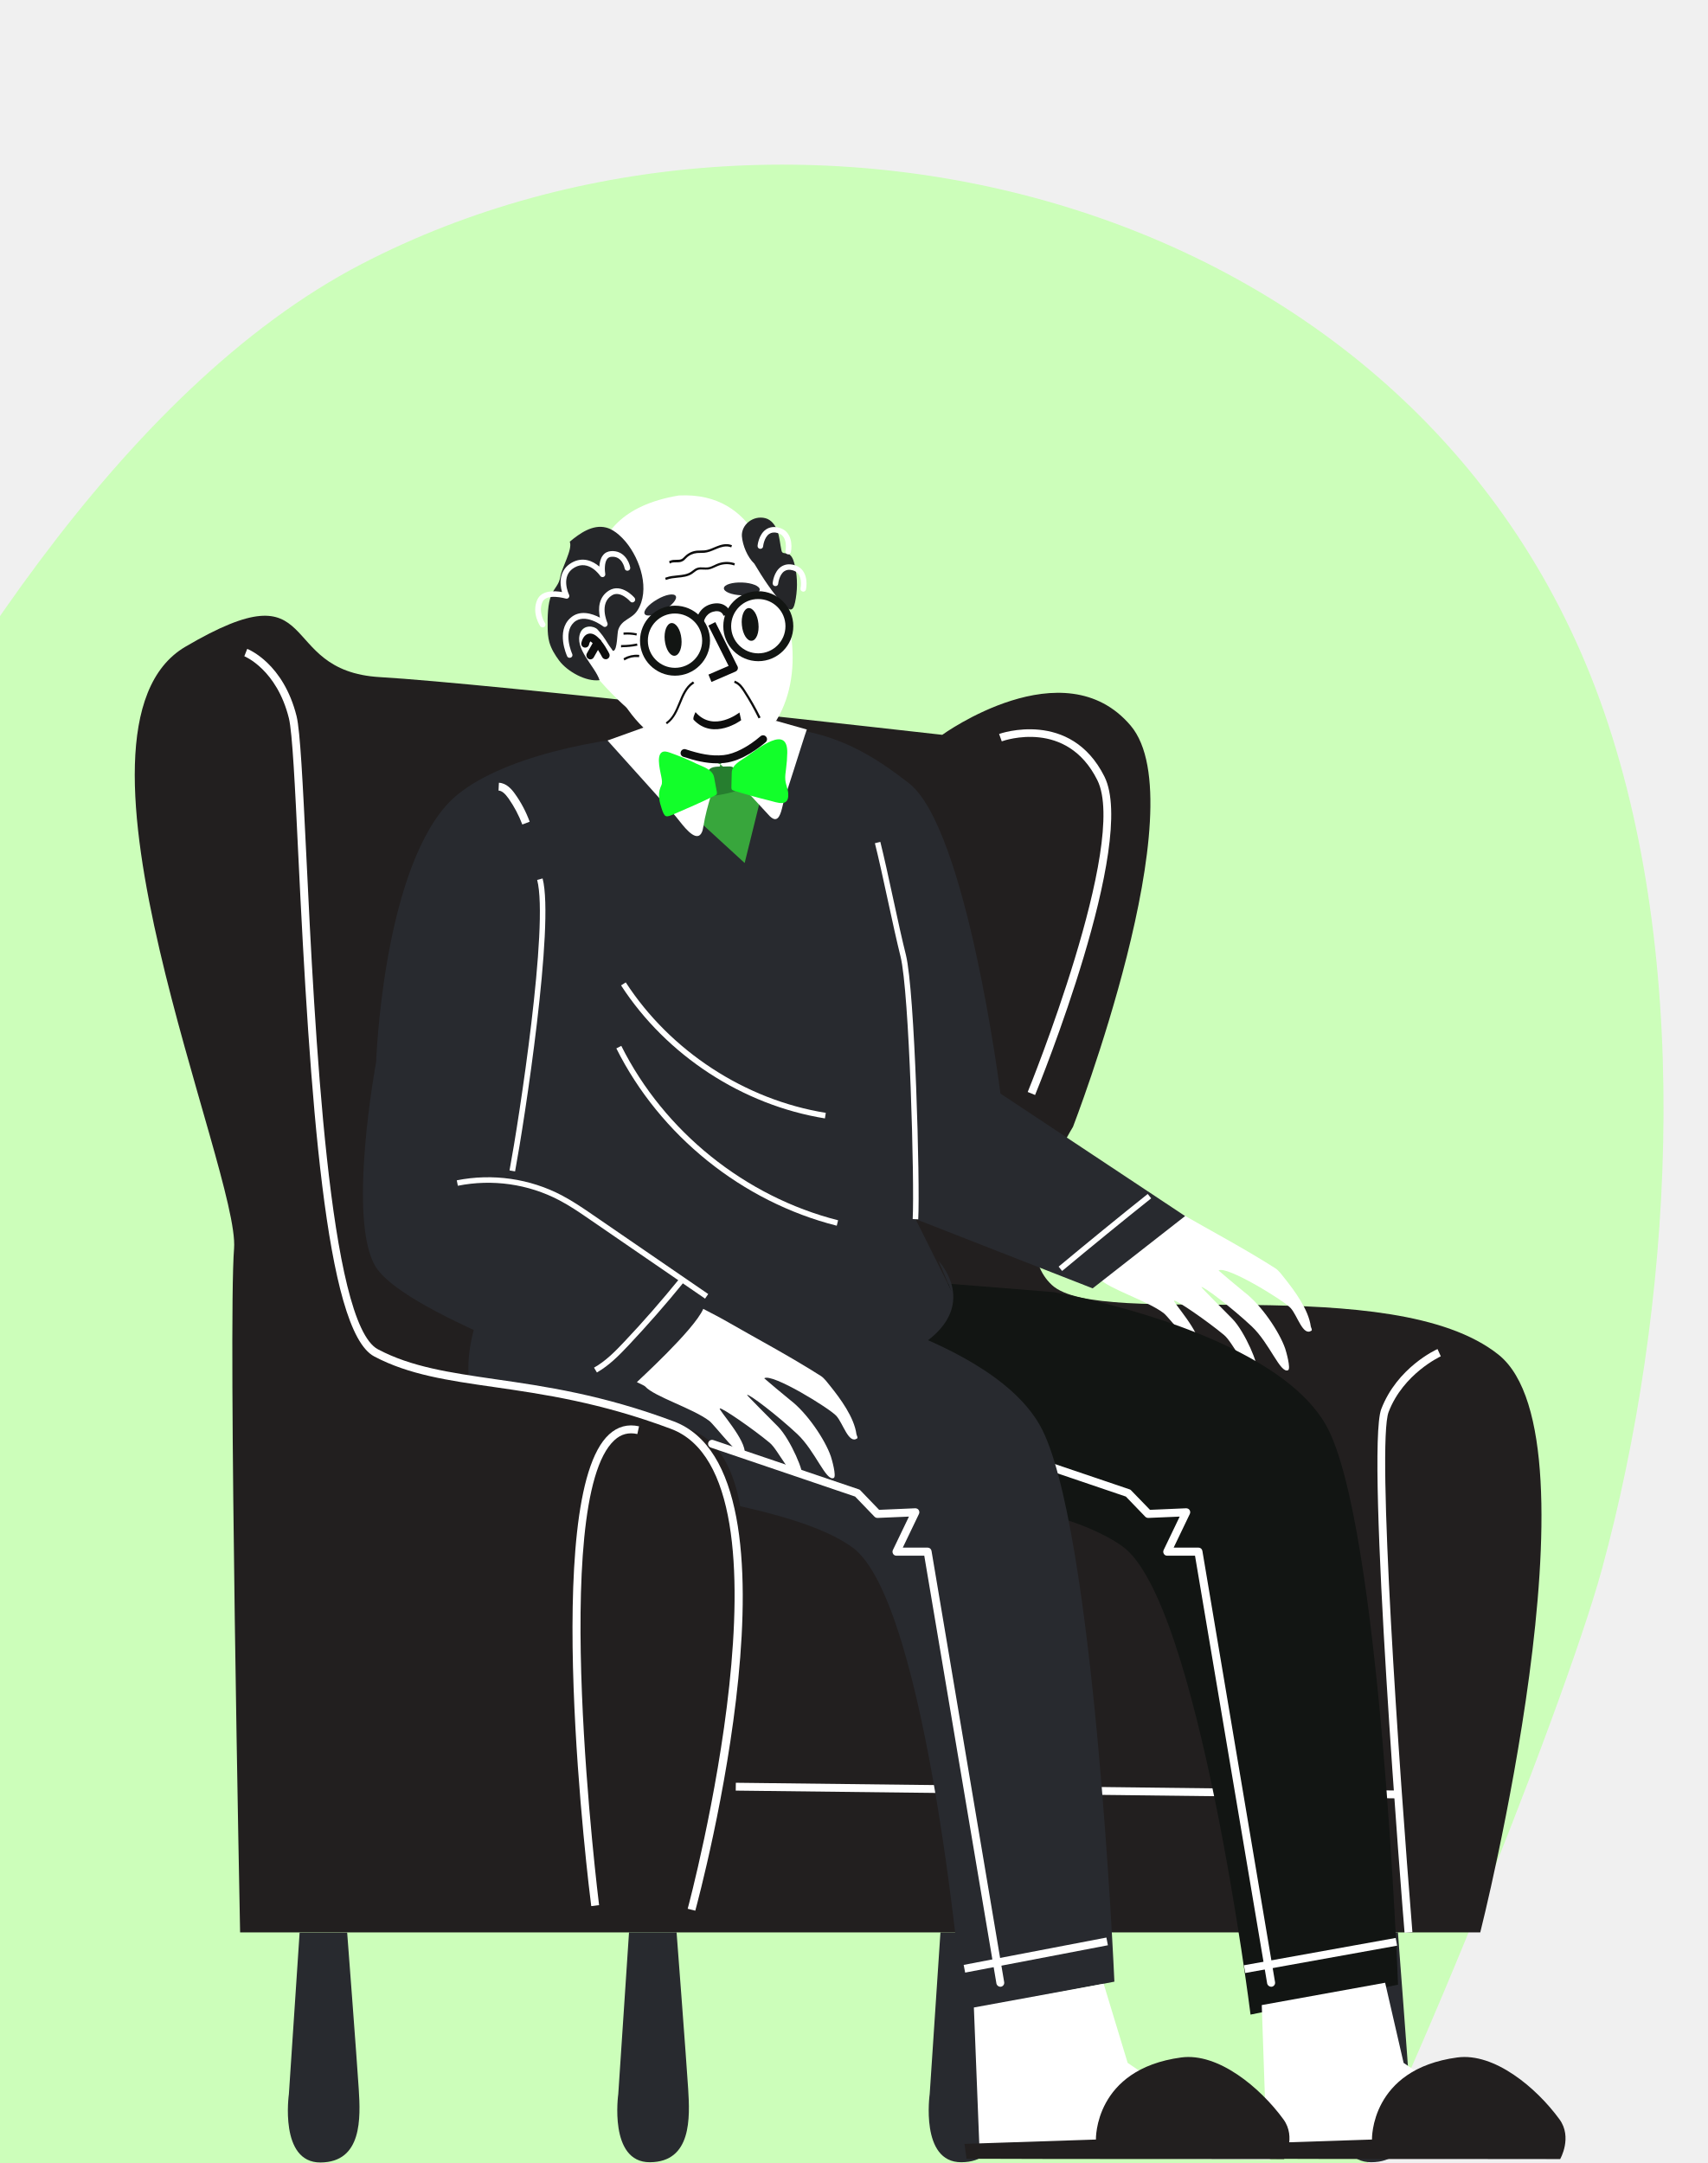
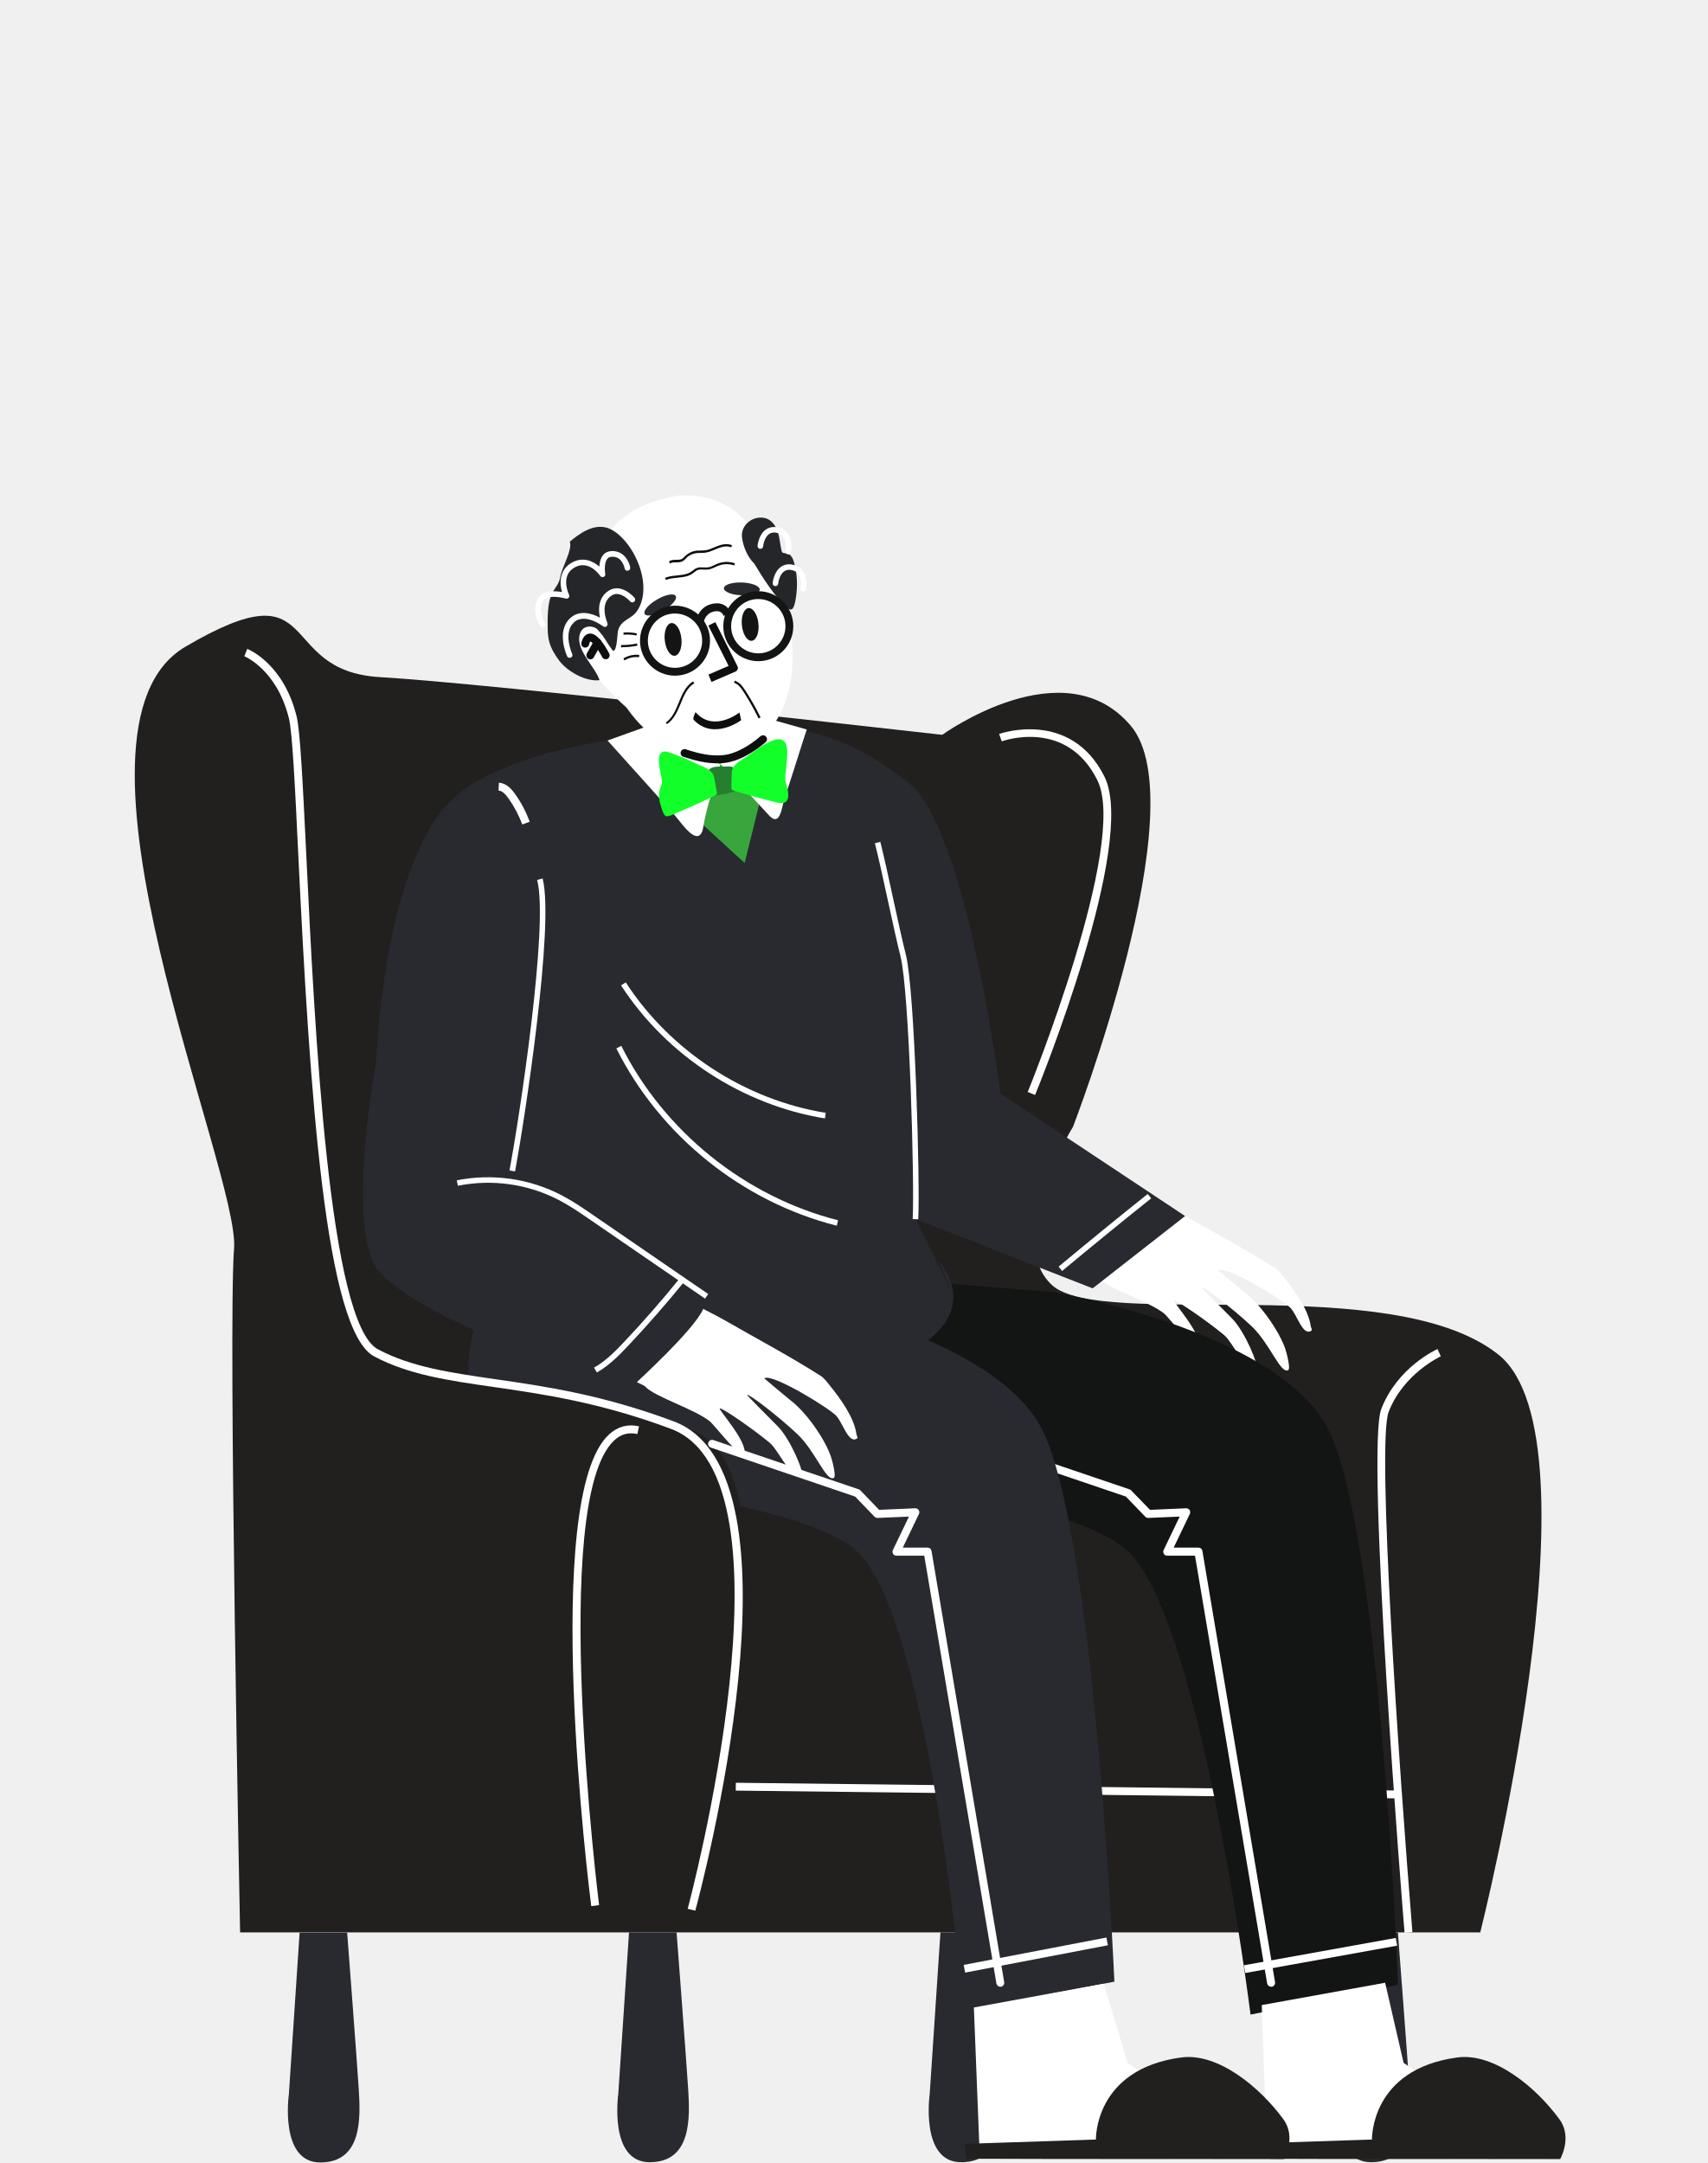
<svg xmlns="http://www.w3.org/2000/svg" width="529" height="670" viewBox="0 0 529 670" fill="none">
-   <path d="M404.917 705.583C427.037 672.28 484.06 530.468 496.161 486.107C517.912 406.41 524.818 301.688 496.881 220.622C441.512 59.966 244.88 12.867 112.08 81.74C37.237 120.562 -22.101 217.756 -60.855 295.549C-78.326 330.606 -97.684 366.647 -123.87 395.33C-150.115 424.078 -188.052 437.681 -218.052 461.145C-241.476 479.476 -258.577 507.09 -265.133 538.147C-271.573 568.649 -266.573 601.011 -256.028 630.1C-245.483 659.19 -232.838 679.617 -216.923 705.583L404.917 705.583Z" fill="#CCFEBA" />
  <path d="M107.532 598.649C107.532 598.649 110.56 638.28 111.121 647.141C111.682 656.002 112.243 669.761 99.269 669.835C86.445 669.91 89.474 648.711 89.474 648.711L92.801 598.649H107.532Z" fill="#282A2F" />
  <path d="M432.991 598.574C432.991 598.574 436.019 638.205 436.58 647.066C437.141 655.927 437.702 669.686 424.728 669.761C411.904 669.835 414.932 648.637 414.932 648.637L418.26 598.574H432.991Z" fill="#282A2F" />
  <path d="M306.022 598.574C306.022 598.574 309.051 638.205 309.612 647.066C310.172 655.927 310.733 669.686 297.76 669.761C284.936 669.835 287.964 648.637 287.964 648.637L291.292 598.574H306.022Z" fill="#282A2F" />
  <path d="M458.489 598.574H74.369C74.369 598.574 70.593 410.29 72.499 386.736C74.369 363.182 14.137 225.745 57.432 200.322C100.727 174.898 84.725 207.837 117.701 209.743C150.64 211.613 291.853 227.615 291.853 227.615C291.853 227.615 329.502 200.322 350.215 224.773C370.927 249.262 332.343 349.05 332.343 349.05C332.343 349.05 310.696 383.895 325.763 397.99C340.83 412.122 431.196 393.279 464.172 419.637C497.073 446.07 458.489 598.574 458.489 598.574Z" fill="#221F1F" />
  <path d="M227.915 552.219L227.887 554.649L432.975 557.054L433.003 554.624L227.915 552.219Z" fill="white" />
  <path d="M274.729 366.472C282.095 379.483 339.186 394.55 340.569 396.083C343.298 399.186 355.374 402.888 360.422 406.738C362.104 408.01 370.815 419.637 371.339 416.87C372.087 412.907 363.151 403.224 363.674 402.888C364.235 402.514 373.993 409.243 379.116 413.506C381.994 415.898 385.322 424.498 388.986 423.712C390.182 423.451 385.658 412.534 381.695 408.496C379.863 406.626 372.049 398.812 372.124 398.7C372.535 398.177 381.62 405.131 387.677 410.814C393.285 416.085 396.576 425.582 398.968 424.423C399.903 423.974 398.333 418.478 398.071 417.73C396.276 412.534 390.706 404.271 385.509 400.308C384.499 399.523 377.396 393.578 377.433 393.541C379.863 391.896 397.809 402.925 399.791 405.206C401.885 407.561 403.567 413.954 406.184 412.197C406.558 411.935 406.072 411.3 405.997 410.851C405.287 405.617 401.025 399.897 397.847 395.896C397.136 394.999 396.052 393.503 395.043 392.868C385.247 386.624 374.966 381.203 364.908 375.408C361.282 373.314 312.64 348.713 309.313 343.778C299.928 329.795 305.238 296.295 301.611 297.641L260.746 286.126C255.549 288.257 263.363 346.357 274.729 366.472Z" fill="white" />
  <path d="M326.249 400.233C326.249 400.233 393.808 411.711 410.708 441.434C427.607 471.157 433.028 614.763 433.028 614.763L387.34 624.035C387.34 624.035 371.301 495.833 347.635 478.971C323.968 462.072 266.092 462.409 244.482 446.182C222.872 429.956 252.072 394.288 252.072 394.288L326.249 400.233Z" fill="#121513" />
  <path opacity="0.49" d="M237.715 229.745C237.715 229.745 243.884 247.206 231.621 249.374C219.358 251.542 201.86 236.101 201.86 236.101L206.421 219.202C206.421 219.202 207.693 222.866 218.61 226.343C229.527 229.858 237.715 229.745 237.715 229.745Z" fill="white" />
  <path d="M393.734 615.399C393.809 615.399 393.883 615.399 393.921 615.399C394.594 615.287 395.042 614.651 394.93 613.978L372.423 480.392C372.311 479.794 371.825 479.383 371.226 479.383H363.525L368.534 468.952C368.721 468.578 368.684 468.092 368.46 467.755C368.235 467.381 367.824 467.195 367.376 467.195L356.197 467.681L350.327 461.624C350.177 461.474 350.028 461.362 349.841 461.325L304.826 446.071C304.19 445.846 303.48 446.183 303.256 446.818C303.032 447.454 303.368 448.164 304.004 448.389L348.719 463.568L354.738 469.812C355 470.073 355.337 470.186 355.673 470.186L365.394 469.774L360.421 480.131C360.235 480.505 360.272 480.953 360.496 481.327C360.72 481.701 361.094 481.888 361.543 481.888H370.142L392.5 614.464C392.612 614.95 393.136 615.399 393.734 615.399Z" fill="white" />
  <path d="M237.603 400.233C237.603 400.233 305.162 411.711 322.062 441.434C338.961 471.157 345.167 613.829 345.167 613.829L298.395 622.802C298.395 622.802 287.59 496.17 263.961 479.27C240.295 462.371 177.484 462.371 155.836 446.145C134.226 429.919 151.836 399.037 151.836 399.037L237.603 400.233Z" fill="#282A2F" />
  <path d="M338.437 399.074L367.076 376.679L309.873 338.73C309.873 338.73 299.479 256.515 281.496 242.569C263.513 228.624 247.137 220.436 205.337 227.39C180.138 229.11 149.63 236.401 138.114 249.598C118.449 272.106 116.504 328.935 116.504 328.935C116.504 328.935 107.307 378.361 116.504 392.606C126.263 407.673 191.691 429.732 191.691 429.732C191.691 429.732 256.97 431.788 281.346 419.002C305.723 406.215 290.693 390.55 290.693 390.55L294.731 399.971L283.59 377.614L338.437 399.074Z" fill="#282A2F" />
  <path d="M239.884 229.97L230.649 267.32L193.299 233.111C193.299 233.111 198.832 219.875 217.002 223.726C235.135 227.54 239.884 229.97 239.884 229.97Z" fill="#38A63C" />
  <path d="M224.816 530.865C224.816 530.865 244.033 451.529 212.553 442.406C181.073 433.284 123.795 422.516 120.131 420.759C116.467 419.002 111.644 414.066 110.26 410.515C108.914 406.963 100.203 495.048 100.203 495.048L224.816 530.865Z" fill="#221F1F" />
  <path d="M210.273 153.475C234.948 152.241 238.463 176.842 240.743 181.89C248.071 198.265 248.109 220.249 232.63 231.765C228.705 234.681 222.648 234.681 218.087 234.232C198.308 232.288 185.896 211.987 186.382 192.695C186.419 190.265 174.306 159.495 210.273 153.475Z" fill="white" />
  <path d="M195.841 220.773C195.841 220.773 174.829 203.051 179.727 195.948C184.625 188.844 190.756 203.462 190.756 203.462L195.841 220.773Z" fill="white" />
  <path d="M209.001 203.125C210.422 202.976 211.357 200.583 211.058 197.816C210.796 195.012 209.413 192.881 207.954 192.993C206.534 193.143 205.599 195.536 205.898 198.302C206.197 201.144 207.581 203.275 209.001 203.125Z" fill="#121513" />
  <path d="M232.855 198.489C234.275 198.34 235.21 195.947 234.911 193.18C234.649 190.376 233.266 188.245 231.845 188.357C230.425 188.507 229.49 190.9 229.789 193.666C230.051 196.47 231.434 198.639 232.855 198.489Z" fill="#121513" />
  <path d="M205.487 189.105C208.142 187.573 209.862 185.554 209.301 184.619C208.74 183.684 206.16 184.133 203.506 185.703C200.851 187.236 199.131 189.255 199.692 190.19C200.253 191.124 202.833 190.638 205.487 189.105Z" fill="#282A2F" />
  <path d="M229.677 184.394C232.742 184.507 235.285 183.721 235.322 182.637C235.36 181.553 232.929 180.543 229.864 180.431C226.798 180.319 224.255 181.104 224.218 182.189C224.143 183.273 226.573 184.282 229.677 184.394Z" fill="#282A2F" />
  <path d="M220.368 211.239L227.808 208.024C228.107 207.874 228.369 207.65 228.481 207.313C228.593 207.014 228.593 206.64 228.406 206.341L221.564 192.695L219.396 193.779L225.677 206.266L219.433 208.958L220.368 211.239Z" fill="#0E0E0E" />
  <path d="M187.615 204.21C187.802 204.21 187.989 204.173 188.139 204.098C188.737 203.799 188.999 203.088 188.7 202.453C188.625 202.303 186.756 198.49 184.55 196.882C183.466 196.097 182.568 196.172 181.97 196.396C180.549 196.957 180.138 198.826 180.063 199.163C179.951 199.836 180.362 200.471 181.035 200.583C181.708 200.695 182.344 200.284 182.456 199.611C182.531 199.275 182.718 198.826 182.867 198.677C182.905 198.714 182.979 198.751 183.092 198.826C184.512 199.873 186.008 202.565 186.494 203.499C186.718 203.948 187.167 204.21 187.615 204.21Z" fill="#0E0E0E" />
  <path d="M182.867 204.247C183.279 204.247 183.69 204.023 183.914 203.612L186.158 199.649C186.494 199.05 186.27 198.303 185.709 197.966C185.148 197.63 184.363 197.854 184.026 198.415L181.783 202.378C181.447 202.976 181.671 203.724 182.232 204.06C182.456 204.21 182.681 204.247 182.867 204.247Z" fill="#0E0E0E" />
  <path d="M233.64 174.599C236.257 178.973 239.173 183.497 242.65 187.236C245.192 189.965 245.903 188.993 246.501 185.292C247.099 181.665 246.95 177.889 245.978 174.3C245.641 173.029 244.968 171.608 243.697 171.421C243.248 171.346 242.762 171.421 242.388 171.159C242.164 170.972 242.052 170.636 242.014 170.337C241.603 168.43 241.491 166.448 240.855 164.616C240.22 162.784 238.949 160.99 237.042 160.504C233.303 159.569 229.602 162.485 229.789 166.075C230.013 168.953 231.509 172.58 233.64 174.599Z" fill="#252629" />
  <path d="M217.825 405.43C221.153 407.15 223.471 408.384 224.181 408.795C234.239 414.59 244.52 420.011 254.316 426.255C255.288 426.89 256.409 428.386 257.12 429.283C260.298 433.246 264.56 439.004 265.27 444.238C265.345 444.687 265.831 445.322 265.457 445.584C262.84 447.341 261.158 440.948 259.064 438.593C257.045 436.312 239.136 425.245 236.706 426.928C236.669 426.965 243.772 432.91 244.782 433.695C249.979 437.658 255.549 445.921 257.344 451.118C257.606 451.865 259.176 457.361 258.241 457.81C255.848 458.969 252.558 449.473 246.95 444.201C240.894 438.518 231.808 431.564 231.397 432.087C231.322 432.199 239.136 440.051 240.968 441.883C244.931 445.921 249.455 456.838 248.259 457.1C244.595 457.885 241.267 449.286 238.389 446.893C233.266 442.631 223.508 435.901 222.947 436.275C222.424 436.611 231.36 446.295 230.612 450.258C230.088 453.024 221.377 441.397 219.695 440.126C214.647 436.275 202.571 432.573 199.842 429.47C199.692 429.283 198.758 428.835 197.262 428.124C197.449 427.862 214.984 411.973 217.825 405.43Z" fill="white" />
  <path d="M429.028 614.165L434.748 638.991L479.127 669.013L392.425 668.19L390.817 621.082L429.028 614.165Z" fill="white" />
  <path d="M384.237 664.078L424.953 662.732C424.953 662.732 424.354 640.935 451.386 637.308C462.826 635.775 475.837 646.618 483.015 656.451C487.128 662.059 483.24 668.788 483.24 668.788L412.278 668.751L384.873 668.676L384.237 664.078Z" fill="#221F1F" />
  <path d="M341.839 614.465L349.279 638.991L393.658 669.013L303.479 668.191L301.647 621.83L341.839 614.465Z" fill="white" />
  <path d="M298.731 664.078L339.447 662.732C339.447 662.732 338.848 640.935 365.88 637.308C377.32 635.775 390.331 646.618 397.509 656.451C401.622 662.059 397.734 668.788 397.734 668.788L326.772 668.751L299.367 668.676L298.731 664.078Z" fill="#221F1F" />
  <path d="M284.412 377.688C285.011 366.51 283.366 306.988 280.599 295.81C279.477 291.36 278.019 284.743 276.636 278.312C275.252 271.881 273.794 265.264 272.673 260.777L270.99 261.189C272.112 265.638 273.57 272.255 274.953 278.686C276.337 285.117 277.795 291.734 278.916 296.221C281.683 307.288 283.291 366.472 282.693 377.614L284.412 377.688Z" fill="white" />
  <path d="M159.538 362.846C162.491 346.993 171.801 286.388 168.062 272.106L166.38 272.555C170.044 286.575 160.771 346.769 157.818 362.547L159.538 362.846Z" fill="white" />
  <path d="M161.781 255.394L164.062 254.534C162.94 251.468 161.408 248.552 159.501 245.897C158.491 244.476 156.884 242.57 154.528 242.458L154.416 244.888C155.388 244.925 156.36 245.71 157.482 247.281C159.276 249.823 160.697 252.552 161.781 255.394Z" fill="white" />
  <path d="M215.358 591.845C216.853 586.311 251.624 456.352 208.666 440.275C186.569 432.013 168.848 429.433 153.22 427.19C139.386 425.171 127.422 423.451 117.066 417.955C101.887 409.954 97.475 318.953 94.858 264.591C93.773 242.42 92.988 226.418 91.867 221.857C87.791 205.519 77.024 201.182 76.575 200.995L75.678 203.275C75.79 203.313 85.735 207.388 89.474 222.455C90.558 226.792 91.381 243.542 92.39 264.741C95.979 338.992 100.765 412.16 115.907 420.161C126.637 425.844 138.788 427.601 152.846 429.62C168.362 431.863 185.934 434.406 207.806 442.593C248.708 457.885 213.376 589.901 213.002 591.247L215.358 591.845Z" fill="white" />
  <path d="M435.047 598.686L437.477 598.499C433.29 547.017 426.373 447.042 430.112 437.359C434.673 425.47 446.151 420.198 446.264 420.123L445.254 417.88C444.731 418.104 432.766 423.6 427.831 436.462C422.971 449.099 434.524 592.592 435.047 598.686Z" fill="white" />
  <path d="M320.603 339.179C321.912 336.001 352.308 261.114 342.101 240.588C331.632 219.576 309.686 227.241 309.461 227.353L310.284 229.634C311.107 229.335 330.436 222.642 339.895 241.672C349.616 261.226 318.659 337.46 318.322 338.245L320.603 339.179Z" fill="white" />
  <path d="M183.129 590.424L185.559 590.125C185.41 588.854 169.969 464.727 190.308 446.108C192.364 444.201 194.719 443.603 197.411 444.201L197.935 441.808C194.42 441.023 191.317 441.883 188.663 444.313C167.389 463.755 182.456 585.265 183.129 590.424Z" fill="white" />
  <path d="M209.562 598.574C209.562 598.574 212.591 638.205 213.152 647.066C213.712 655.927 214.273 669.686 201.3 669.761C188.476 669.835 191.504 648.637 191.504 648.637L194.832 598.574H209.562Z" fill="#282A2F" />
  <path d="M342.696 600.166L298.488 608.638L298.945 611.024L343.154 602.553L342.696 600.166Z" fill="white" />
  <path d="M432.301 600.285L385.275 608.756L385.706 611.148L432.732 602.676L432.301 600.285Z" fill="white" />
  <path d="M309.836 615.399C309.911 615.399 309.985 615.399 310.023 615.399C310.696 615.287 311.144 614.651 311.032 613.978L288.525 480.392C288.413 479.794 287.927 479.383 287.329 479.383H279.627L284.637 468.952C284.824 468.578 284.786 468.092 284.562 467.755C284.338 467.381 283.926 467.195 283.478 467.195L272.299 467.681L266.466 461.624C266.317 461.474 266.167 461.362 265.98 461.325L220.966 446.071C220.33 445.846 219.62 446.183 219.395 446.818C219.171 447.454 219.507 448.164 220.143 448.389L264.859 463.568L270.878 469.812C271.14 470.073 271.476 470.186 271.813 470.186L281.534 469.774L276.561 480.131C276.374 480.505 276.411 480.953 276.636 481.327C276.86 481.701 277.234 481.888 277.682 481.888H286.282L308.64 614.464C308.752 614.95 309.238 615.399 309.836 615.399Z" fill="white" />
  <path d="M193.785 167.794C198.421 173.365 201.412 182.862 197.449 189.068C195.691 191.835 192.625 191.76 191.504 195.05C191.13 196.097 191.242 201.182 190.046 201.593C189.784 201.705 189.597 201.256 189.448 201.032C187.503 198.452 187.803 198.078 185.073 194.975C184.064 193.854 180.811 193.405 179.764 195.947C177.745 200.92 184.251 206.266 185.709 210.678C181.521 211.239 175.764 208.024 173.221 204.659C171.913 202.901 170.754 201.032 170.156 198.938C169.744 197.443 169.632 195.835 169.632 194.265C169.595 191.199 169.595 187.012 170.829 184.17C171.726 182.114 173.184 181.067 173.558 178.637C174.006 175.795 177.446 170.112 176.474 167.794C179.503 165.252 183.578 162.336 187.765 163.42C189.223 163.794 190.532 164.654 191.691 165.663C192.401 166.262 193.112 167.009 193.785 167.794Z" fill="#252629" />
  <path d="M229.564 223.091L229.041 220.698C229.041 220.698 221.04 227.054 215.432 220.586C215.432 220.586 214.422 222.53 214.871 222.979C221.002 229.484 229.564 223.091 229.564 223.091Z" fill="#0E0E0E" />
  <path d="M216.18 258.945C216.554 258.871 216.853 258.646 217.152 258.235C217.638 257.525 217.75 256.665 217.9 255.805C218.909 249.486 221.414 243.018 223.097 236.775L199.318 225.371L188.177 229.372C192.177 233.821 196.215 238.27 200.216 242.757C203.244 246.121 206.272 249.486 209.301 252.889C210.46 254.16 213.937 259.431 216.18 258.945Z" fill="white" />
  <path d="M240.295 253.711C239.809 253.823 239.21 253.561 238.425 252.813C237.266 251.654 223.545 236.363 223.022 236.774L240.37 223.277L249.903 225.969C249.829 225.932 246.127 237.746 245.866 238.494C244.856 241.672 243.809 244.85 242.8 248.028C242.276 249.822 241.828 253.412 240.295 253.711Z" fill="white" />
  <path d="M228.032 240.626C228.032 241.785 228.032 242.906 228.032 244.065C228.032 244.29 228.032 244.551 227.92 244.738C227.733 245.112 227.322 245.224 226.911 245.336C225.004 245.86 223.06 246.234 221.078 246.533C220.779 246.57 220.48 246.608 220.218 246.458C219.994 246.309 219.882 246.084 219.807 245.823C219.508 245.037 219.321 244.215 219.134 243.392C218.91 242.383 218.648 241.336 218.797 240.327C218.91 239.28 219.471 238.233 220.443 237.822C221.714 237.261 224.032 237.522 225.452 237.41C227.658 237.223 228.032 238.644 228.032 240.626Z" fill="#267E2F" />
  <path d="M207.431 233.11C206.646 232.849 205.749 232.587 205.039 232.998C203.057 234.195 204.739 239.578 204.964 241.336C205.038 241.822 205.076 242.27 205.001 242.756C204.926 243.168 204.702 243.542 204.553 243.953C203.693 246.084 204.253 248.439 204.964 250.533C205.898 253.3 206.235 253.262 208.74 252.178C213.002 250.346 217.227 248.514 221.377 246.458C221.639 246.346 221.9 246.196 222.012 245.934C222.087 245.71 222.05 245.486 222.012 245.224C221.751 243.766 221.452 242.27 221.19 240.812C220.704 238.307 217.825 237.559 215.769 236.587C213.04 235.241 210.273 234.12 207.431 233.11Z" fill="#12FF2A" />
  <path d="M238.986 229.522C241.678 228.438 243.922 228.774 243.847 233.186C243.809 234.831 243.697 236.476 243.473 238.121C243.323 239.28 243.137 240.476 243.249 241.635C243.398 243.056 244.071 244.402 244.146 245.86C244.408 250.122 240.781 248.589 238.239 247.954C234.575 247.057 230.948 246.047 227.359 244.925C227.097 244.851 226.798 244.739 226.648 244.514C226.536 244.327 226.536 244.066 226.536 243.841C226.574 242.346 226.611 240.85 226.648 239.355C226.723 236.812 229.453 235.616 231.322 234.307C233.079 233.111 236.257 230.569 238.986 229.522Z" fill="#12FF2A" />
  <path d="M222.05 236.438C222.835 236.438 223.583 236.4 224.405 236.326C230.051 235.728 235.584 231.241 237.155 229.895C237.678 229.446 237.716 228.699 237.267 228.175C236.818 227.652 236.07 227.614 235.547 228.063C231.733 231.353 227.471 233.559 224.144 233.896C220.255 234.307 216.629 233.484 212.404 232.101C211.769 231.877 211.058 232.25 210.871 232.886C210.647 233.522 211.021 234.232 211.656 234.419C215.32 235.615 218.61 236.438 222.05 236.438Z" fill="#0E0E0E" />
  <path d="M168.099 194.339C168.249 194.339 168.436 194.302 168.585 194.19C168.997 193.928 169.072 193.367 168.81 192.993C168.772 192.956 166.641 189.703 167.987 186.525C169.221 183.647 175.166 185.404 175.24 185.404C175.577 185.516 175.913 185.404 176.138 185.142C176.362 184.88 176.399 184.506 176.25 184.207C176.138 183.983 173.483 178.337 177.932 175.795C182.381 173.253 185.784 178.188 185.896 178.375C186.12 178.711 186.569 178.861 186.943 178.711C187.317 178.562 187.541 178.151 187.466 177.777C187.317 176.917 187.13 174.337 188.064 173.141C188.401 172.729 188.812 172.505 189.373 172.468C192.738 172.169 193.448 175.945 193.486 176.094C193.56 176.58 194.046 176.879 194.495 176.767C194.981 176.692 195.28 176.244 195.206 175.758C194.869 173.888 193.186 170.449 189.261 170.71C188.214 170.785 187.317 171.234 186.718 172.056C185.971 173.028 185.709 174.337 185.634 175.496C183.615 173.739 180.512 172.355 177.073 174.3C173.222 176.505 173.259 180.618 174.082 183.385C171.763 182.974 167.726 182.749 166.38 185.852C164.622 189.928 167.24 193.816 167.352 194.003C167.576 194.227 167.838 194.339 168.099 194.339Z" fill="white" />
  <path d="M176.436 203.762C176.549 203.762 176.698 203.724 176.81 203.687C177.259 203.5 177.446 202.977 177.222 202.528C177.184 202.453 174.305 196.022 177.745 192.807C181.11 189.667 186.755 193.966 186.793 194.004C187.092 194.265 187.541 194.265 187.877 194.004C188.176 193.742 188.288 193.331 188.139 192.957C188.027 192.695 185.484 186.862 189.56 184.395C192.139 182.825 195.168 186.264 195.205 186.302C195.504 186.676 196.065 186.713 196.439 186.376C196.813 186.077 196.85 185.517 196.514 185.143C196.364 184.956 192.513 180.581 188.662 182.899C185.41 184.881 185.223 188.508 185.821 191.312C183.465 190.078 179.54 188.732 176.586 191.499C172.212 195.574 175.502 202.902 175.651 203.238C175.763 203.575 176.1 203.762 176.436 203.762Z" fill="white" />
  <path d="M248.782 183.273C249.193 183.273 249.529 183.011 249.641 182.6C250.09 180.431 249.941 176.057 245.978 175.01C244.407 174.599 243.061 174.786 241.902 175.571C239.659 177.141 239.323 180.469 239.323 180.618C239.285 181.104 239.622 181.516 240.108 181.553C240.631 181.59 241.005 181.254 241.042 180.768C241.042 180.731 241.341 178.039 242.912 176.954C243.622 176.468 244.482 176.356 245.529 176.655C248.894 177.553 247.996 182.039 247.959 182.226C247.847 182.712 248.146 183.161 248.632 183.236C248.67 183.273 248.744 183.273 248.782 183.273Z" fill="white" />
  <path d="M244.108 171.72C244.52 171.72 244.856 171.458 244.968 171.047C245.417 168.879 245.267 164.504 241.304 163.457C239.734 163.046 238.388 163.233 237.229 164.018C234.986 165.588 234.649 168.916 234.649 169.065C234.612 169.551 234.948 169.963 235.434 170C235.958 170.038 236.332 169.701 236.369 169.215C236.369 169.178 236.668 166.486 238.238 165.401C238.949 164.915 239.809 164.803 240.856 165.102C244.22 166 243.323 170.486 243.286 170.673C243.174 171.159 243.473 171.608 243.959 171.683C243.996 171.683 244.034 171.72 244.108 171.72Z" fill="white" />
  <path d="M198.234 198.453C198.234 192.47 203.094 187.61 209.076 187.61C215.058 187.61 219.919 192.47 219.919 198.453C219.919 204.435 215.058 209.295 209.076 209.295C203.094 209.295 198.234 204.435 198.234 198.453ZM200.664 198.453C200.664 203.089 204.44 206.865 209.076 206.865C213.712 206.865 217.489 203.089 217.489 198.453C217.489 193.816 213.712 190.04 209.076 190.04C204.44 190.003 200.664 193.779 200.664 198.453Z" fill="#121513" />
  <path d="M224.031 193.966C224.031 187.984 228.892 183.124 234.874 183.124C240.856 183.124 245.716 187.984 245.716 193.966C245.716 199.948 240.856 204.808 234.874 204.808C228.892 204.808 224.031 199.948 224.031 193.966ZM226.461 193.966C226.461 198.602 230.238 202.378 234.874 202.378C239.51 202.378 243.286 198.602 243.286 193.966C243.286 189.33 239.51 185.554 234.874 185.554C230.238 185.516 226.461 189.293 226.461 193.966Z" fill="#121513" />
  <path d="M217.974 192.769C217.974 192.657 218.348 190.189 220.89 189.479C223.321 188.806 223.956 190.302 224.106 190.75L226.461 190.115C226.424 189.928 225.938 188.357 224.368 187.46C223.246 186.824 221.863 186.712 220.255 187.124C216.18 188.245 215.619 192.246 215.582 192.433L217.974 192.769Z" fill="#121513" />
  <path d="M197.112 196.882L197.262 196.209L196.925 196.134C195.766 195.91 194.607 195.835 193.448 195.91L193.112 195.947L193.149 196.62L193.485 196.583C194.57 196.508 195.691 196.583 196.775 196.77L197.112 196.882Z" fill="#0E0E0E" />
  <path d="M192.85 200.471C194.271 200.471 195.692 200.322 197.112 200.06L197.449 199.985L197.299 199.312L196.963 199.387C195.617 199.649 194.234 199.798 192.85 199.798C192.813 199.798 192.775 199.798 192.701 199.798H192.364V200.509H192.701C192.738 200.471 192.813 200.471 192.85 200.471Z" fill="#0E0E0E" />
  <path d="M193.411 204.584L193.71 204.397C194.869 203.724 196.252 203.425 197.598 203.537L197.935 203.574L198.009 202.864L197.673 202.827C196.215 202.715 194.682 203.051 193.411 203.761L193.112 203.948L193.411 204.584Z" fill="#0E0E0E" />
  <path d="M206.609 224.324L206.87 224.1C208.889 222.605 209.899 220.174 210.871 217.856C211.843 215.463 212.777 213.183 214.759 211.837L215.058 211.65L214.647 211.089L214.348 211.276C212.217 212.772 211.207 215.239 210.235 217.632C209.263 219.987 208.366 222.193 206.459 223.614L206.197 223.801L206.609 224.324Z" fill="#0E0E0E" />
  <path d="M234.948 222.529L235.584 222.23L235.434 221.931C234.088 219.202 232.555 216.51 230.873 213.93C230.125 212.734 229.265 211.537 227.919 210.977L227.62 210.827L227.359 211.463L227.658 211.612C228.817 212.098 229.602 213.22 230.312 214.304C231.957 216.847 233.453 219.501 234.799 222.23L234.948 222.529Z" fill="#0E0E0E" />
  <path d="M206.235 179.647L206.571 179.535C207.581 179.161 208.739 179.048 209.861 178.936C211.431 178.787 213.039 178.637 214.385 177.74C214.609 177.59 214.796 177.441 214.983 177.291C215.357 177.03 215.694 176.73 216.067 176.581C216.628 176.357 217.226 176.394 217.899 176.431C218.348 176.431 218.797 176.469 219.283 176.431C220.105 176.319 220.853 175.983 221.564 175.646C221.9 175.497 222.274 175.31 222.61 175.198C224.031 174.674 225.639 174.599 227.097 175.048L227.433 175.16L227.62 174.487L227.284 174.375C225.676 173.889 223.919 173.964 222.349 174.562C221.975 174.712 221.601 174.861 221.264 175.048C220.554 175.385 219.918 175.684 219.171 175.758C218.759 175.796 218.348 175.796 217.937 175.758C217.227 175.721 216.516 175.684 215.843 175.945C215.357 176.132 214.946 176.431 214.572 176.73C214.385 176.88 214.198 177.03 214.011 177.142C212.815 177.927 211.357 178.076 209.824 178.226C208.665 178.338 207.468 178.45 206.347 178.862L206.01 178.974L206.235 179.647Z" fill="#0E0E0E" />
  <path d="M207.468 174.561L207.767 174.412C208.253 174.187 208.814 174.187 209.412 174.187C210.123 174.187 210.833 174.187 211.469 173.814C211.843 173.627 212.104 173.328 212.366 173.066C212.441 172.991 212.516 172.879 212.628 172.804C213.488 171.944 214.684 171.421 215.918 171.309C216.254 171.271 216.628 171.271 216.965 171.271C217.339 171.271 217.75 171.271 218.161 171.234C219.32 171.122 220.404 170.673 221.451 170.224C221.713 170.112 221.975 170 222.274 169.888C223.283 169.477 224.816 168.991 226.162 169.439L226.499 169.551L226.723 168.878L226.386 168.766C224.854 168.243 223.171 168.766 222.049 169.215C221.788 169.327 221.489 169.439 221.227 169.551C220.18 170 219.208 170.411 218.161 170.486C217.787 170.523 217.451 170.523 217.04 170.523C216.666 170.523 216.292 170.523 215.918 170.561C214.535 170.673 213.226 171.271 212.217 172.243C212.142 172.318 212.03 172.43 211.955 172.505C211.693 172.767 211.469 172.991 211.207 173.141C210.721 173.402 210.123 173.402 209.487 173.402C208.852 173.402 208.179 173.402 207.543 173.701L207.244 173.851L207.468 174.561Z" fill="#0E0E0E" />
  <path d="M218.386 402.252L219.358 400.832L183.727 376.38C180.624 374.249 177.446 372.081 174.044 370.286C164.099 365.052 152.509 363.407 141.479 365.613L141.816 367.295C152.471 365.164 163.613 366.734 173.221 371.782C176.511 373.501 179.689 375.67 182.718 377.764L218.386 402.252Z" fill="white" />
  <path d="M255.512 346.432L255.774 344.712C230.761 340.675 207.618 325.57 193.822 304.296L192.364 305.231C206.422 326.916 230.014 342.32 255.512 346.432Z" fill="white" />
  <path d="M259.175 379.67L259.587 377.987C230.836 370.697 205.711 350.507 192.439 323.962L190.906 324.747C204.403 351.741 229.901 372.267 259.175 379.67Z" fill="white" />
  <path d="M328.978 393.69C338.064 386.138 347.336 378.548 356.57 371.183L355.486 369.837C346.252 377.202 336.979 384.792 327.894 392.344L328.978 393.69Z" fill="white" />
  <path d="M184.887 425.133C188.663 422.965 191.691 419.899 194.757 416.646C200.552 410.477 206.235 404.009 211.581 397.429L210.236 396.345C204.889 402.925 199.281 409.356 193.486 415.487C190.532 418.628 187.579 421.619 183.99 423.638L184.887 425.133Z" fill="white" />
</svg>
